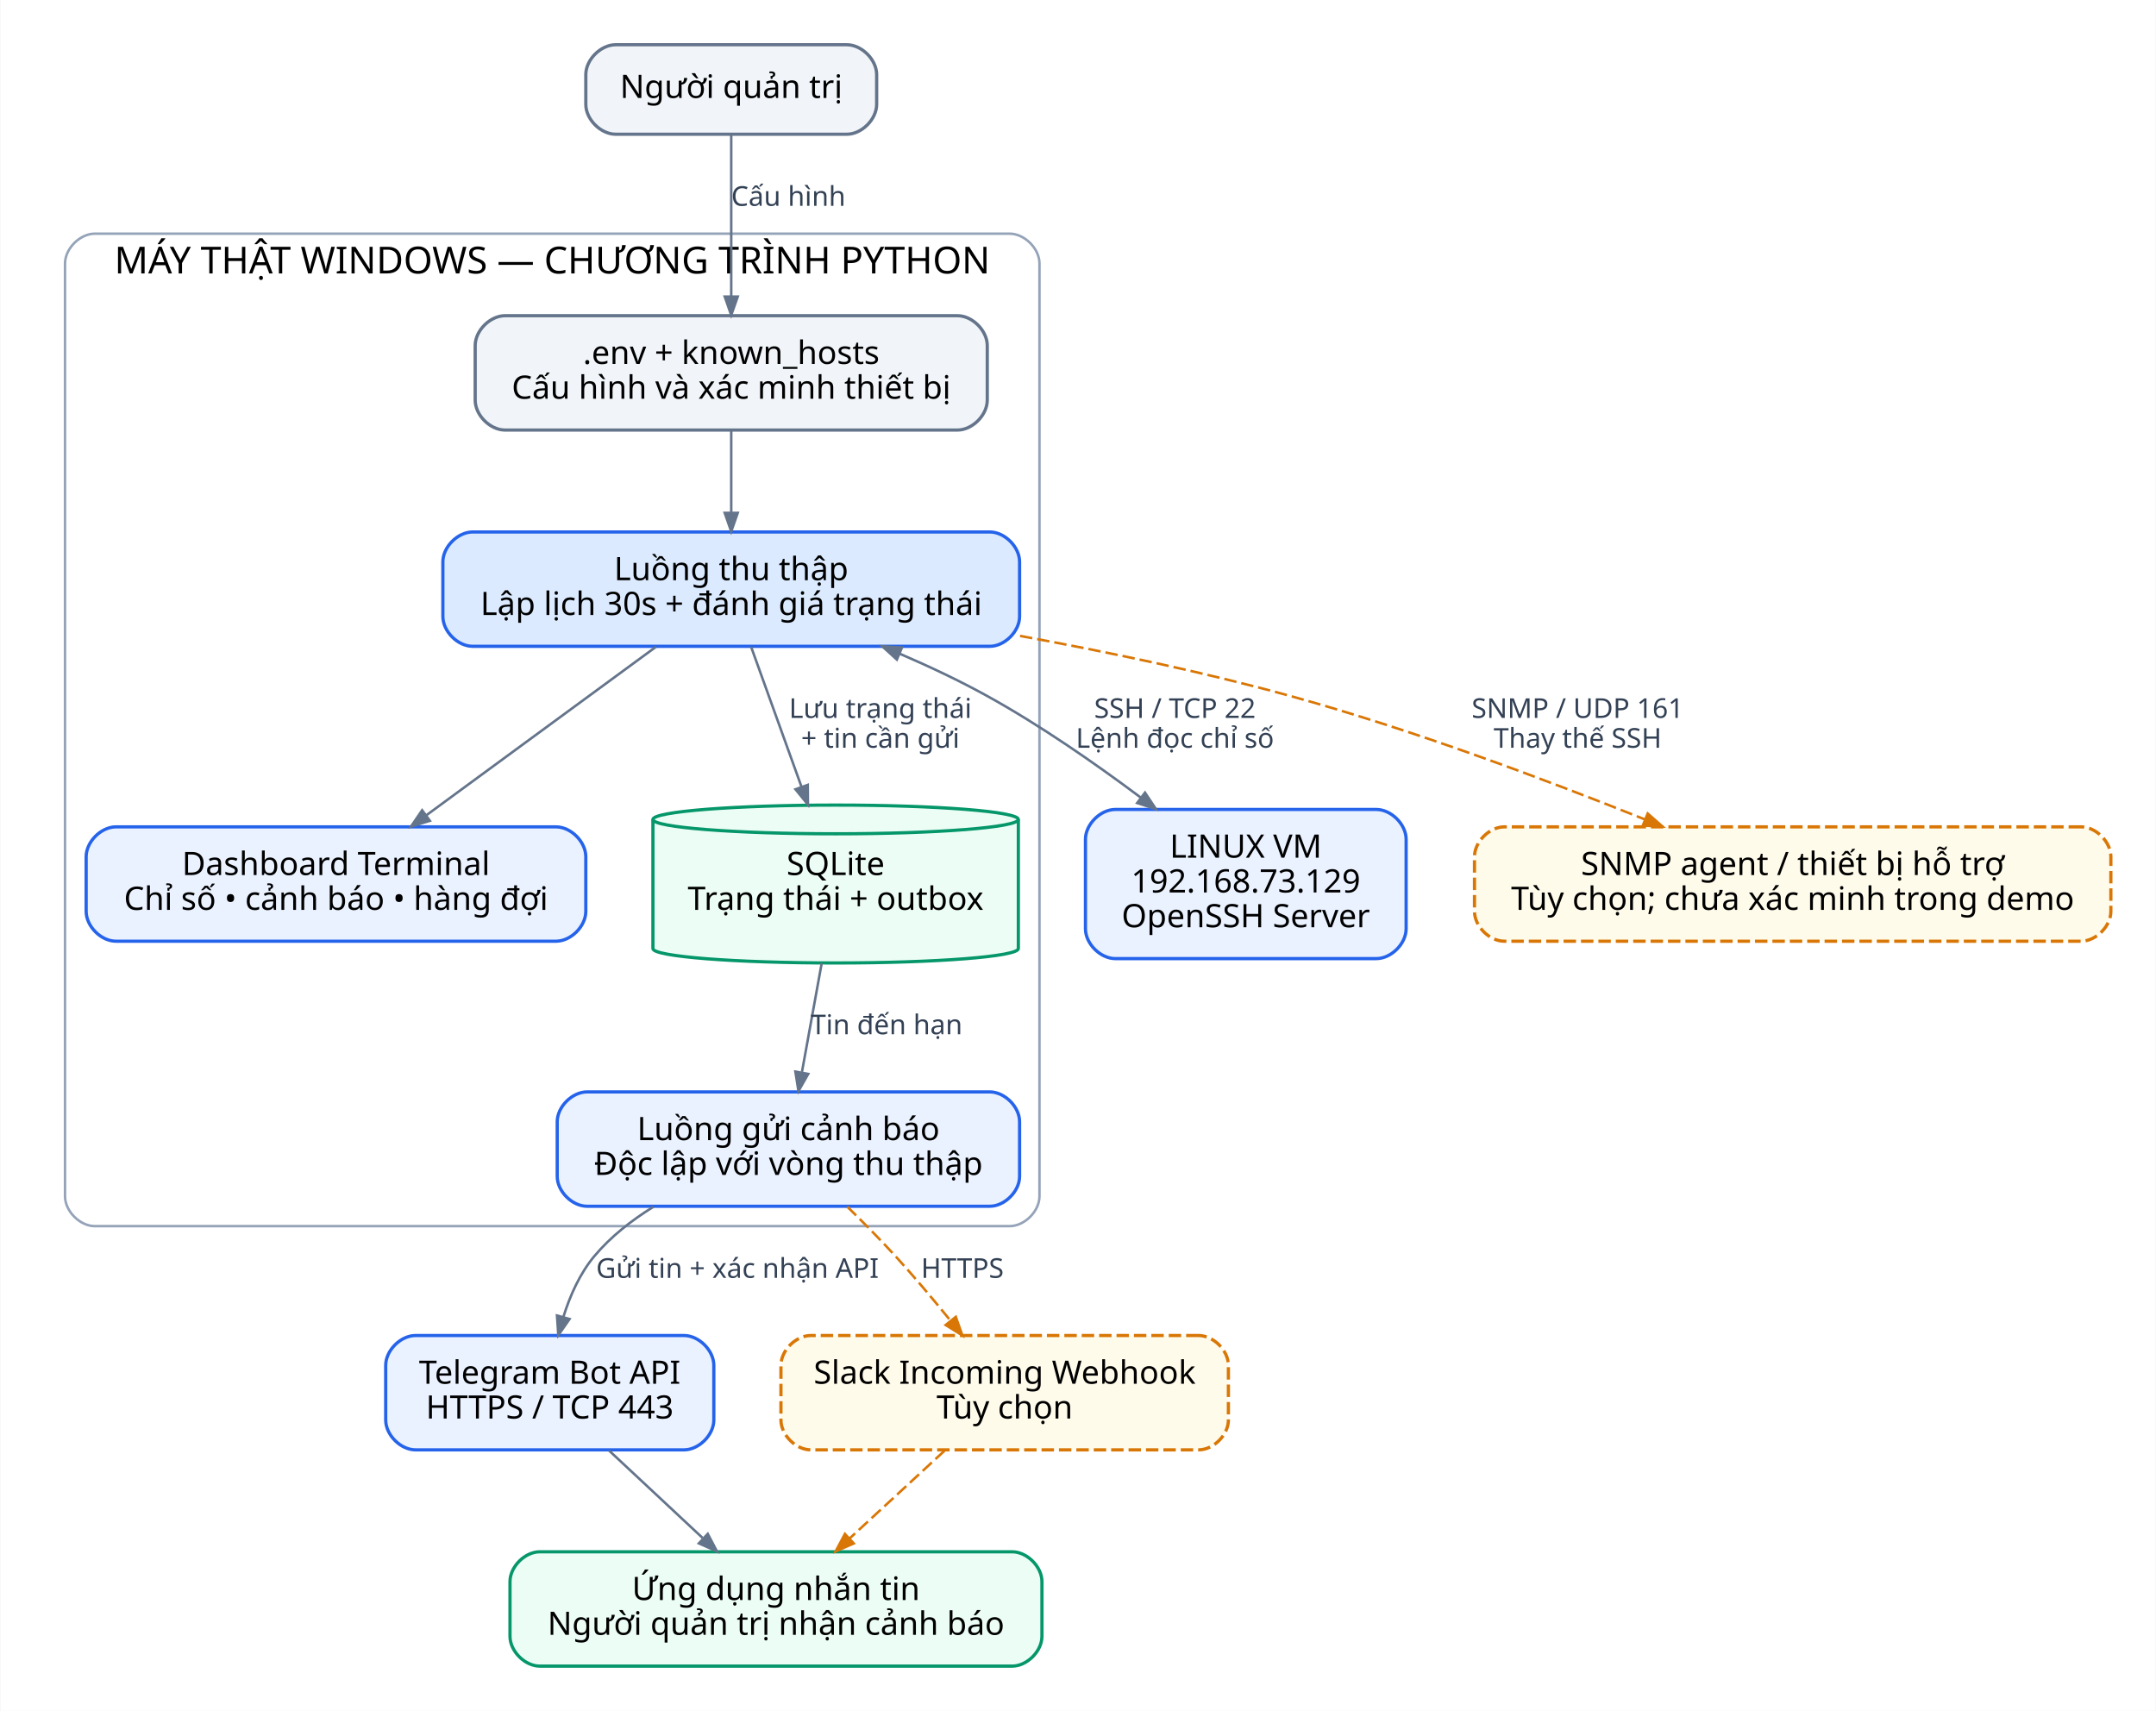
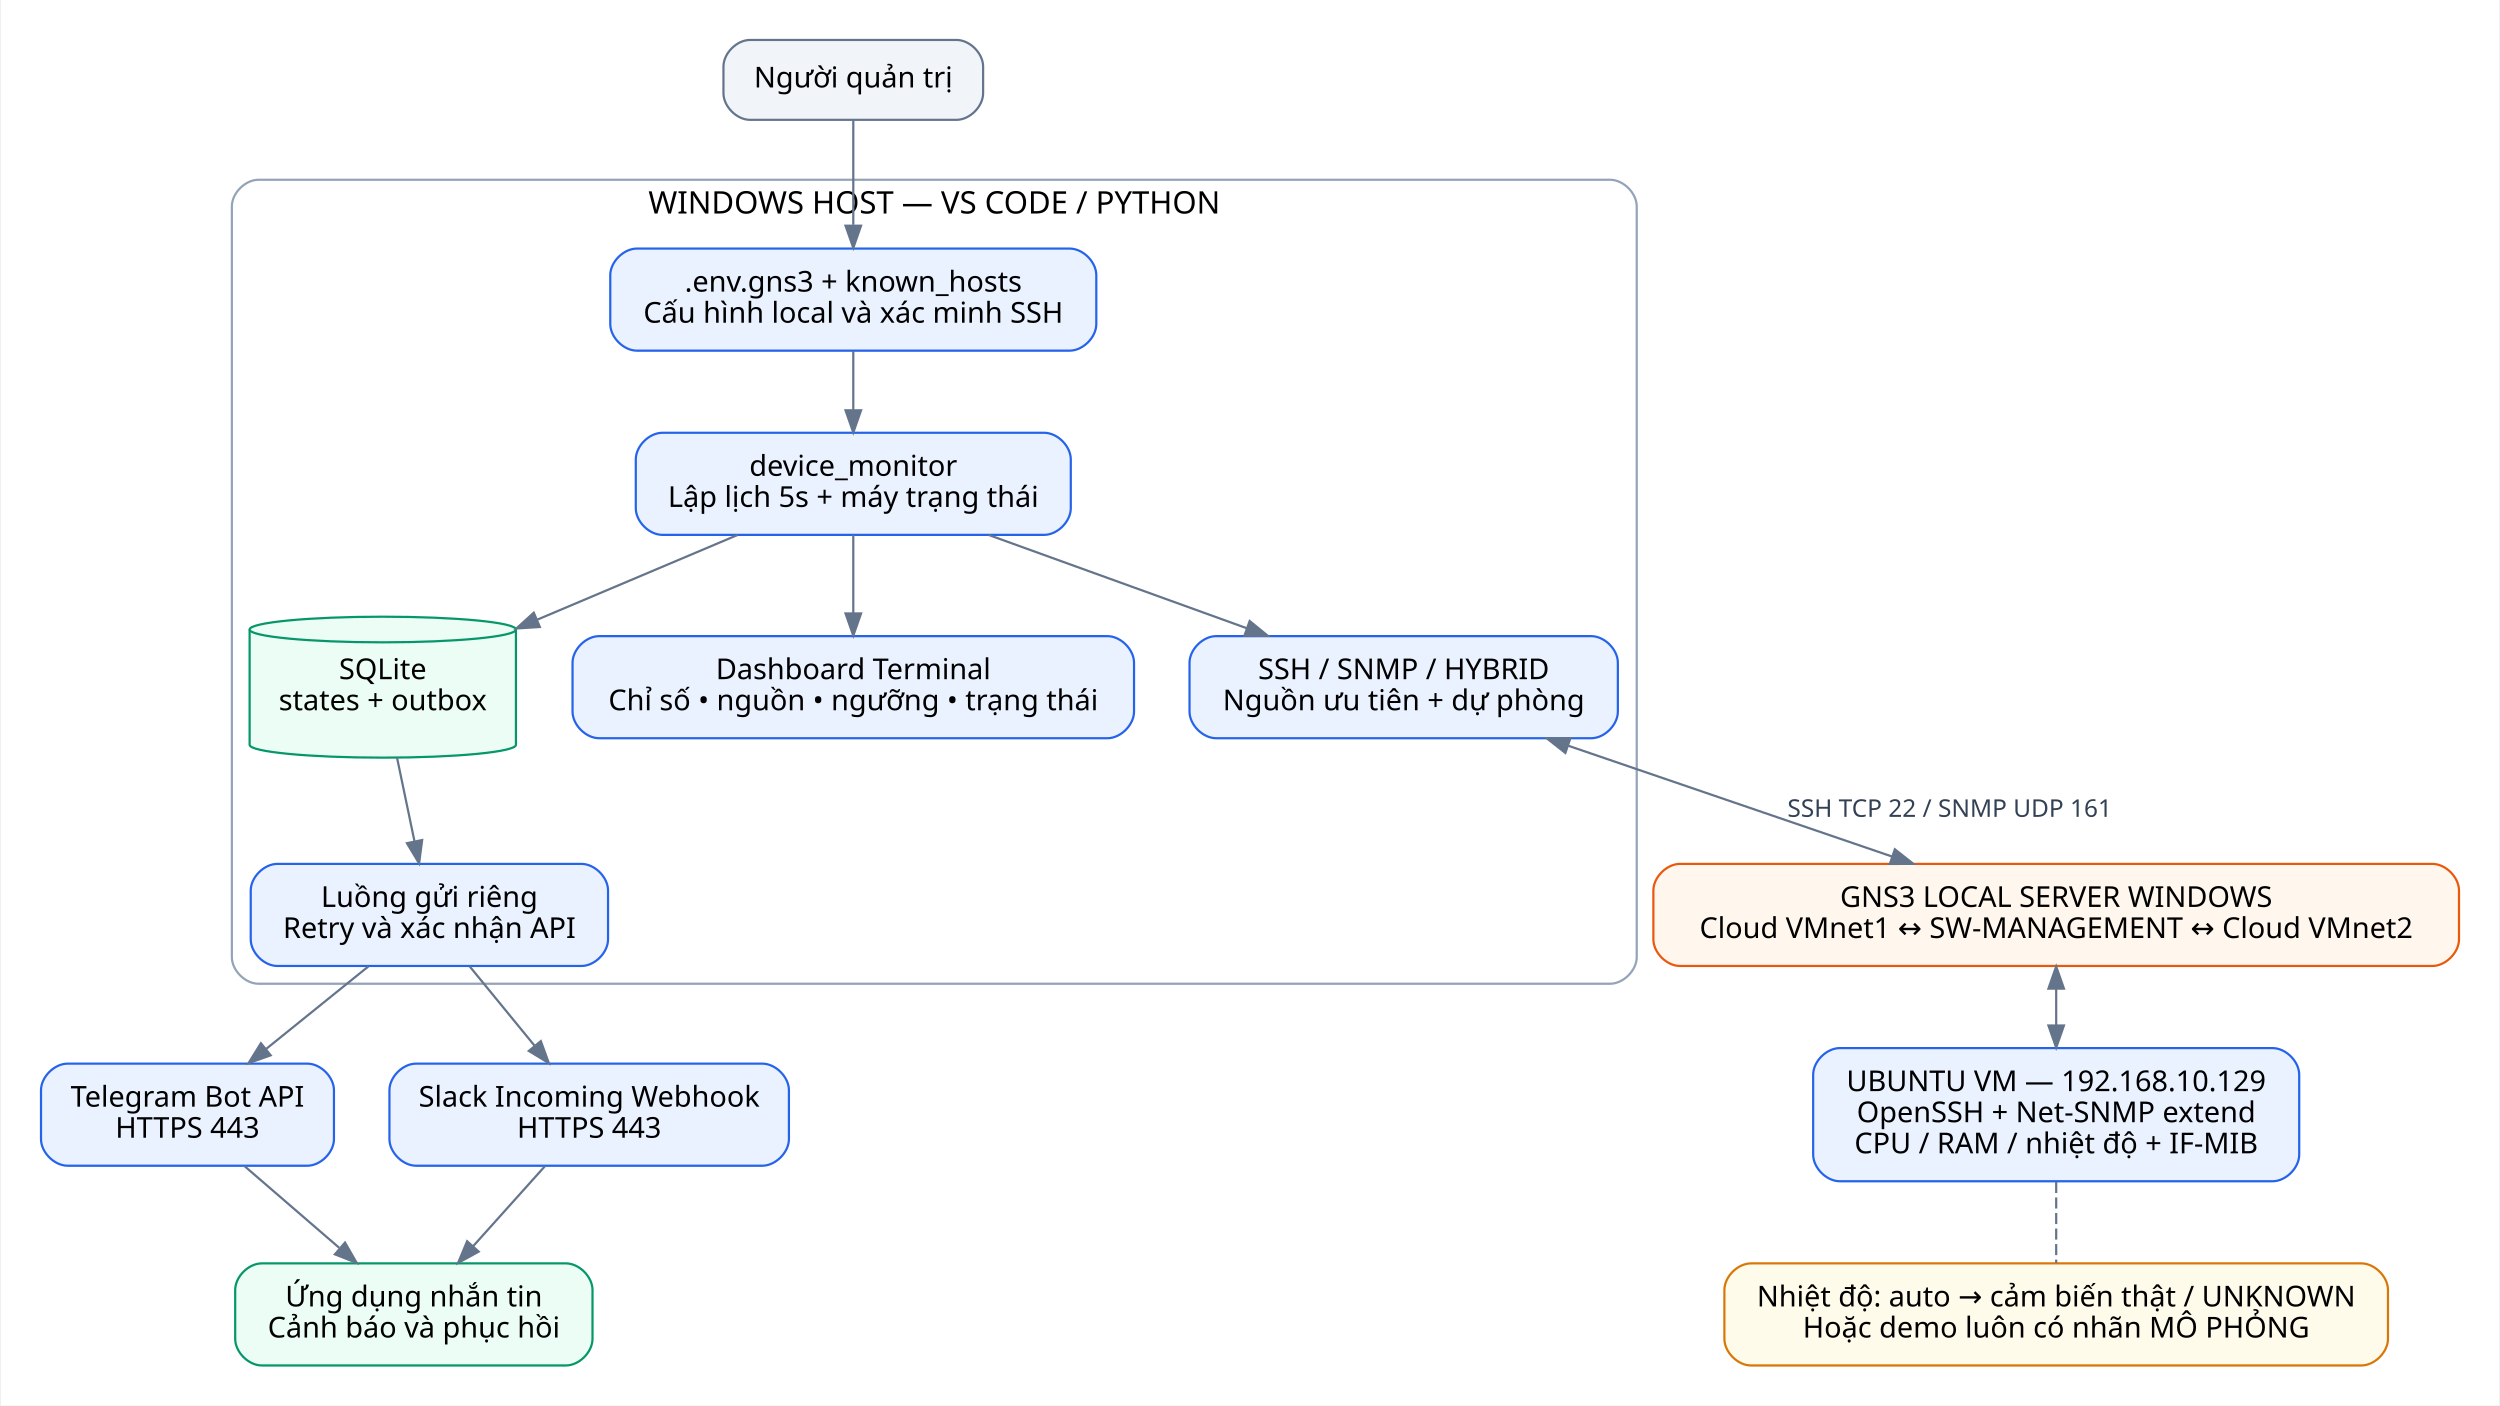
- <svg xmlns="http://www.w3.org/2000/svg" width="867pt" height="688pt" viewBox="0.00 0.00 867.00 688.25">
-   <g id="graph0" class="graph" transform="scale(1 1) rotate(0) translate(18 670.25)">
-     <polygon fill="white" stroke="transparent" points="-18,18 -18,-670.25 849,-670.25 849,18 -18,18" />
+ <svg xmlns="http://www.w3.org/2000/svg" width="1126pt" height="633pt" viewBox="0.00 0.00 1125.50 633.25">
+   <g id="graph0" class="graph" transform="scale(1 1) rotate(0) translate(18 615.25)">
+     <polygon fill="white" stroke="transparent" points="-18,18 -18,-615.25 1107.5,-615.25 1107.5,18 -18,18" />
    <g id="clust1" class="cluster">
-       <path fill="white" stroke="#94a3b8" d="M20,-177C20,-177 388,-177 388,-177 394,-177 400,-183 400,-189 400,-189 400,-564.25 400,-564.25 400,-570.25 394,-576.25 388,-576.25 388,-576.25 20,-576.25 20,-576.25 14,-576.25 8,-570.25 8,-564.25 8,-564.25 8,-189 8,-189 8,-183 14,-177 20,-177" />
-       <text text-anchor="middle" x="204" y="-560.25" font-family="Noto Sans" font-size="15.00">MÁY THẬT WINDOWS — CHƯƠNG TRÌNH PYTHON</text>
+       <path fill="white" stroke="#94a3b8" d="M98,-172C98,-172 707,-172 707,-172 713,-172 719,-178 719,-184 719,-184 719,-522.25 719,-522.25 719,-528.25 713,-534.25 707,-534.25 707,-534.25 98,-534.25 98,-534.25 92,-534.25 86,-528.25 86,-522.25 86,-522.25 86,-184 86,-184 86,-178 92,-172 98,-172" />
+       <text text-anchor="middle" x="402.5" y="-519.05" font-family="Noto Sans" font-size="14.00">WINDOWS HOST — VS CODE / PYTHON</text>
    </g>
    <g id="node1" class="node">
-       <path fill="#f1f5f9" stroke="#64748b" stroke-width="1.3" d="M322.5,-652.25C322.5,-652.25 229.5,-652.25 229.5,-652.25 223.5,-652.25 217.5,-646.25 217.5,-640.25 217.5,-640.25 217.5,-628.25 217.5,-628.25 217.5,-622.25 223.5,-616.25 229.5,-616.25 229.5,-616.25 322.5,-616.25 322.5,-616.25 328.5,-616.25 334.5,-622.25 334.5,-628.25 334.5,-628.25 334.5,-640.25 334.5,-640.25 334.5,-646.25 328.5,-652.25 322.5,-652.25" />
-       <text text-anchor="middle" x="276" y="-630.85" font-family="Noto Sans" font-size="13.00">Người quản trị</text>
+       <path fill="#f1f5f9" stroke="#64748b" d="M412.5,-597.25C412.5,-597.25 319.5,-597.25 319.5,-597.25 313.5,-597.25 307.5,-591.25 307.5,-585.25 307.5,-585.25 307.5,-573.25 307.5,-573.25 307.5,-567.25 313.5,-561.25 319.5,-561.25 319.5,-561.25 412.5,-561.25 412.5,-561.25 418.5,-561.25 424.5,-567.25 424.5,-573.25 424.5,-573.25 424.5,-585.25 424.5,-585.25 424.5,-591.25 418.5,-597.25 412.5,-597.25" />
+       <text text-anchor="middle" x="366" y="-575.85" font-family="Noto Sans" font-size="13.00">Người quản trị</text>
+     </g>
+     <g id="node2" class="node">
+       <path fill="#eaf2ff" stroke="#2563eb" d="M463.5,-503.25C463.5,-503.25 268.5,-503.25 268.5,-503.25 262.5,-503.25 256.5,-497.25 256.5,-491.25 256.5,-491.25 256.5,-469.25 256.5,-469.25 256.5,-463.25 262.5,-457.25 268.5,-457.25 268.5,-457.25 463.5,-457.25 463.5,-457.25 469.5,-457.25 475.5,-463.25 475.5,-469.25 475.5,-469.25 475.5,-491.25 475.5,-491.25 475.5,-497.25 469.5,-503.25 463.5,-503.25" />
+       <text text-anchor="middle" x="366" y="-483.85" font-family="Noto Sans" font-size="13.00">.env.gns3 + known_hosts</text>
+       <text text-anchor="middle" x="366" y="-469.85" font-family="Noto Sans" font-size="13.00">Cấu hình local và xác minh SSH</text>
+     </g>
+     <g id="edge6" class="edge">
+       <path fill="none" stroke="#64748b" d="M366,-560.91C366,-547.89 366,-529.68 366,-513.96" />
+       <polygon fill="#64748b" stroke="#64748b" points="369.5,-513.56 366,-503.56 362.5,-513.56 369.5,-513.56" />
+     </g>
+     <g id="node3" class="node">
+       <path fill="#eaf2ff" stroke="#2563eb" d="M452,-420.25C452,-420.25 280,-420.25 280,-420.25 274,-420.25 268,-414.25 268,-408.25 268,-408.25 268,-386.25 268,-386.25 268,-380.25 274,-374.25 280,-374.25 280,-374.25 452,-374.25 452,-374.25 458,-374.25 464,-380.25 464,-386.25 464,-386.25 464,-408.25 464,-408.25 464,-414.25 458,-420.25 452,-420.25" />
+       <text text-anchor="middle" x="366" y="-400.85" font-family="Noto Sans" font-size="13.00">device_monitor</text>
+       <text text-anchor="middle" x="366" y="-386.85" font-family="Noto Sans" font-size="13.00">Lập lịch 5s + máy trạng thái</text>
+     </g>
+     <g id="edge1" class="edge">
+       <path fill="none" stroke="#64748b" d="M366,-457.12C366,-448.9 366,-439.41 366,-430.48" />
+       <polygon fill="#64748b" stroke="#64748b" points="369.5,-430.36 366,-420.36 362.5,-430.36 369.5,-430.36" />
    </g>
    <g id="node4" class="node">
-       <path fill="#f1f5f9" stroke="#64748b" stroke-width="1.3" d="M367,-543.25C367,-543.25 185,-543.25 185,-543.25 179,-543.25 173,-537.25 173,-531.25 173,-531.25 173,-509.25 173,-509.25 173,-503.25 179,-497.25 185,-497.25 185,-497.25 367,-497.25 367,-497.25 373,-497.25 379,-503.25 379,-509.25 379,-509.25 379,-531.25 379,-531.25 379,-537.25 373,-543.25 367,-543.25" />
-       <text text-anchor="middle" x="276" y="-523.85" font-family="Noto Sans" font-size="13.00">.env + known_hosts</text>
-       <text text-anchor="middle" x="276" y="-509.85" font-family="Noto Sans" font-size="13.00">Cấu hình và xác minh thiết bị</text>
+       <path fill="#eaf2ff" stroke="#2563eb" d="M698.5,-328.62C698.5,-328.62 529.5,-328.62 529.5,-328.62 523.5,-328.62 517.5,-322.62 517.5,-316.62 517.5,-316.62 517.5,-294.62 517.5,-294.62 517.5,-288.62 523.5,-282.62 529.5,-282.62 529.5,-282.62 698.5,-282.62 698.5,-282.62 704.5,-282.62 710.5,-288.62 710.5,-294.62 710.5,-294.62 710.5,-316.62 710.5,-316.62 710.5,-322.62 704.5,-328.62 698.5,-328.62" />
+       <text text-anchor="middle" x="614" y="-309.23" font-family="Noto Sans" font-size="13.00">SSH / SNMP / HYBRID</text>
+       <text text-anchor="middle" x="614" y="-295.23" font-family="Noto Sans" font-size="13.00">Nguồn ưu tiên + dự phòng</text>
+     </g>
+     <g id="edge2" class="edge">
+       <path fill="none" stroke="#64748b" d="M426.99,-374.21C462.14,-361.51 506.49,-345.48 543.18,-332.22" />
+       <polygon fill="#64748b" stroke="#64748b" points="544.61,-335.43 552.82,-328.73 542.23,-328.84 544.61,-335.43" />
+     </g>
+     <g id="node5" class="node">
+       <path fill="#eaf2ff" stroke="#2563eb" d="M480.5,-328.62C480.5,-328.62 251.5,-328.62 251.5,-328.62 245.5,-328.62 239.5,-322.62 239.5,-316.62 239.5,-316.62 239.5,-294.62 239.5,-294.62 239.5,-288.62 245.5,-282.62 251.5,-282.62 251.5,-282.62 480.5,-282.62 480.5,-282.62 486.5,-282.62 492.5,-288.62 492.5,-294.62 492.5,-294.62 492.5,-316.62 492.5,-316.62 492.5,-322.62 486.5,-328.62 480.5,-328.62" />
+       <text text-anchor="middle" x="366" y="-309.23" font-family="Noto Sans" font-size="13.00">Dashboard Terminal</text>
+       <text text-anchor="middle" x="366" y="-295.23" font-family="Noto Sans" font-size="13.00">Chỉ số • nguồn • ngưỡng • trạng thái</text>
+     </g>
+     <g id="edge3" class="edge">
+       <path fill="none" stroke="#64748b" d="M366,-374.1C366,-363.54 366,-350.7 366,-339.08" />
+       <polygon fill="#64748b" stroke="#64748b" points="369.5,-338.84 366,-328.84 362.5,-338.84 369.5,-338.84" />
+     </g>
+     <g id="node6" class="node">
+       <path fill="#ecfdf5" stroke="#059669" d="M214,-331.6C214,-334.79 187.11,-337.38 154,-337.38 120.89,-337.38 94,-334.79 94,-331.6 94,-331.6 94,-279.65 94,-279.65 94,-276.46 120.89,-273.87 154,-273.87 187.11,-273.87 214,-276.46 214,-279.65 214,-279.65 214,-331.6 214,-331.6" />
+       <path fill="none" stroke="#059669" d="M214,-331.6C214,-328.42 187.11,-325.83 154,-325.83 120.89,-325.83 94,-328.42 94,-331.6" />
+       <text text-anchor="middle" x="154" y="-309.23" font-family="Noto Sans" font-size="13.00">SQLite</text>
+       <text text-anchor="middle" x="154" y="-295.23" font-family="Noto Sans" font-size="13.00">states + outbox</text>
+     </g>
+     <g id="edge4" class="edge">
+       <path fill="none" stroke="#64748b" d="M313.87,-374.21C286.65,-362.71 252.99,-348.47 223.58,-336.04" />
+       <polygon fill="#64748b" stroke="#64748b" points="224.77,-332.74 214.19,-332.07 222.04,-339.19 224.77,-332.74" />
+     </g>
+     <g id="node8" class="node">
+       <path fill="#fff7ed" stroke="#ea580c" d="M1077.5,-226C1077.5,-226 738.5,-226 738.5,-226 732.5,-226 726.5,-220 726.5,-214 726.5,-214 726.5,-192 726.5,-192 726.5,-186 732.5,-180 738.5,-180 738.5,-180 1077.5,-180 1077.5,-180 1083.5,-180 1089.5,-186 1089.5,-192 1089.5,-192 1089.5,-214 1089.5,-214 1089.5,-220 1083.5,-226 1077.5,-226" />
+       <text text-anchor="middle" x="908" y="-206.6" font-family="Noto Sans" font-size="13.00">GNS3 LOCAL SERVER WINDOWS</text>
+       <text text-anchor="middle" x="908" y="-192.6" font-family="Noto Sans" font-size="13.00">Cloud VMnet1 ↔ SW-MANAGEMENT ↔ Cloud VMnet2</text>
+     </g>
+     <g id="edge7" class="edge">
+       <path fill="none" stroke="#64748b" d="M688.21,-279.22C732.84,-263.95 789.44,-244.58 834.02,-229.32" />
+       <polygon fill="#64748b" stroke="#64748b" points="686.85,-275.99 678.52,-282.54 689.11,-282.62 686.85,-275.99" />
+       <polygon fill="#64748b" stroke="#64748b" points="835.3,-232.58 843.63,-226.03 833.04,-225.96 835.3,-232.58" />
+       <text text-anchor="middle" x="860" y="-247.2" font-family="Noto Sans" font-size="11.00" fill="#334155">SSH TCP 22 / SNMP UDP 161</text>
+     </g>
+     <g id="node7" class="node">
+       <path fill="#eaf2ff" stroke="#2563eb" d="M243.5,-226C243.5,-226 106.5,-226 106.5,-226 100.5,-226 94.5,-220 94.5,-214 94.5,-214 94.5,-192 94.5,-192 94.5,-186 100.5,-180 106.5,-180 106.5,-180 243.5,-180 243.5,-180 249.5,-180 255.5,-186 255.5,-192 255.5,-192 255.5,-214 255.5,-214 255.5,-220 249.5,-226 243.5,-226" />
+       <text text-anchor="middle" x="175" y="-206.6" font-family="Noto Sans" font-size="13.00">Luồng gửi riêng</text>
+       <text text-anchor="middle" x="175" y="-192.6" font-family="Noto Sans" font-size="13.00">Retry và xác nhận API</text>
    </g>
    <g id="edge5" class="edge">
-       <path fill="none" stroke="#64748b" d="M276,-616.24C276,-598.98 276,-571.92 276,-551.09" />
-       <polygon fill="#64748b" stroke="#64748b" points="278.63,-550.95 276,-543.45 273.38,-550.95 278.63,-550.95" />
-       <text text-anchor="middle" x="299" y="-587.45" font-family="Noto Sans" font-size="11.00" fill="#334155">Cấu hình</text>
+       <path fill="none" stroke="#64748b" d="M160.41,-273.89C162.9,-262 165.74,-248.38 168.25,-236.34" />
+       <polygon fill="#64748b" stroke="#64748b" points="171.74,-236.75 170.36,-226.25 164.89,-235.32 171.74,-236.75" />
    </g>
-     <g id="node2" class="node">
-       <path fill="#eaf2ff" stroke="#2563eb" stroke-width="1.3" d="M535.5,-344.62C535.5,-344.62 430.5,-344.62 430.5,-344.62 424.5,-344.62 418.5,-338.62 418.5,-332.62 418.5,-332.62 418.5,-296.62 418.5,-296.62 418.5,-290.62 424.5,-284.62 430.5,-284.62 430.5,-284.62 535.5,-284.62 535.5,-284.62 541.5,-284.62 547.5,-290.62 547.5,-296.62 547.5,-296.62 547.5,-332.62 547.5,-332.62 547.5,-338.62 541.5,-344.62 535.5,-344.62" />
-       <text text-anchor="middle" x="483" y="-325.23" font-family="Noto Sans" font-size="13.00">LINUX VM</text>
-       <text text-anchor="middle" x="483" y="-311.23" font-family="Noto Sans" font-size="13.00">192.168.73.129</text>
-       <text text-anchor="middle" x="483" y="-297.23" font-family="Noto Sans" font-size="13.00">OpenSSH Server</text>
+     <g id="node11" class="node">
+       <path fill="#eaf2ff" stroke="#2563eb" d="M120,-136C120,-136 12,-136 12,-136 6,-136 0,-130 0,-124 0,-124 0,-102 0,-102 0,-96 6,-90 12,-90 12,-90 120,-90 120,-90 126,-90 132,-96 132,-102 132,-102 132,-124 132,-124 132,-130 126,-136 120,-136" />
+       <text text-anchor="middle" x="66" y="-116.6" font-family="Noto Sans" font-size="13.00">Telegram Bot API</text>
+       <text text-anchor="middle" x="66" y="-102.6" font-family="Noto Sans" font-size="13.00">HTTPS 443</text>
    </g>
-     <g id="node3" class="node">
-       <path fill="#fffbeb" stroke="#d97706" stroke-width="1.3" stroke-dasharray="5,2" d="M819,-337.62C819,-337.62 587,-337.62 587,-337.62 581,-337.62 575,-331.62 575,-325.62 575,-325.62 575,-303.62 575,-303.62 575,-297.62 581,-291.62 587,-291.62 587,-291.62 819,-291.62 819,-291.62 825,-291.62 831,-297.62 831,-303.62 831,-303.62 831,-325.62 831,-325.62 831,-331.62 825,-337.62 819,-337.62" />
-       <text text-anchor="middle" x="703" y="-318.23" font-family="Noto Sans" font-size="13.00">SNMP agent / thiết bị hỗ trợ</text>
-       <text text-anchor="middle" x="703" y="-304.23" font-family="Noto Sans" font-size="13.00">Tùy chọn; chưa xác minh trong demo</text>
+     <g id="edge10" class="edge">
+       <path fill="none" stroke="#64748b" d="M147.49,-179.79C133.55,-168.54 116.46,-154.74 101.53,-142.69" />
+       <polygon fill="#64748b" stroke="#64748b" points="103.48,-139.76 93.5,-136.2 99.08,-145.2 103.48,-139.76" />
    </g>
-     <g id="node5" class="node">
-       <path fill="#dbeafe" stroke="#2563eb" stroke-width="1.3" d="M380,-456.25C380,-456.25 172,-456.25 172,-456.25 166,-456.25 160,-450.25 160,-444.25 160,-444.25 160,-422.25 160,-422.25 160,-416.25 166,-410.25 172,-410.25 172,-410.25 380,-410.25 380,-410.25 386,-410.25 392,-416.25 392,-422.25 392,-422.25 392,-444.25 392,-444.25 392,-450.25 386,-456.25 380,-456.25" />
-       <text text-anchor="middle" x="276" y="-436.85" font-family="Noto Sans" font-size="13.00">Luồng thu thập</text>
-       <text text-anchor="middle" x="276" y="-422.85" font-family="Noto Sans" font-size="13.00">Lập lịch 30s + đánh giá trạng thái</text>
+     <g id="node12" class="node">
+       <path fill="#eaf2ff" stroke="#2563eb" d="M325,-136C325,-136 169,-136 169,-136 163,-136 157,-130 157,-124 157,-124 157,-102 157,-102 157,-96 163,-90 169,-90 169,-90 325,-90 325,-90 331,-90 337,-96 337,-102 337,-102 337,-124 337,-124 337,-130 331,-136 325,-136" />
+       <text text-anchor="middle" x="247" y="-116.6" font-family="Noto Sans" font-size="13.00">Slack Incoming Webhook</text>
+       <text text-anchor="middle" x="247" y="-102.6" font-family="Noto Sans" font-size="13.00">HTTPS 443</text>
    </g>
-     <g id="edge1" class="edge">
-       <path fill="none" stroke="#64748b" d="M276,-496.92C276,-486.86 276,-474.85 276,-464.04" />
-       <polygon fill="#64748b" stroke="#64748b" points="278.63,-463.93 276,-456.43 273.38,-463.93 278.63,-463.93" />
-     </g>
-     <g id="edge6" class="edge">
-       <path fill="none" stroke="#64748b" d="M343.76,-407.28C355.74,-402.13 367.91,-396.38 379,-390.25 400.32,-378.47 422.45,-363.1 440.79,-349.37" />
-       <polygon fill="#64748b" stroke="#64748b" points="342.63,-404.91 336.75,-410.25 344.68,-409.75 342.63,-404.91" />
-       <polygon fill="#64748b" stroke="#64748b" points="442.45,-351.4 446.85,-344.78 439.29,-347.21 442.45,-351.4" />
-       <text text-anchor="middle" x="454.5" y="-381.45" font-family="Noto Sans" font-size="11.00" fill="#334155">SSH / TCP 22</text>
-       <text text-anchor="middle" x="454.5" y="-369.45" font-family="Noto Sans" font-size="11.00" fill="#334155">Lệnh đọc chỉ số</text>
-     </g>
-     <g id="edge7" class="edge">
-       <path fill="none" stroke="#d97706" stroke-dasharray="5,2" d="M392.19,-414.44C427.42,-408 466.05,-399.89 501,-390.25 549.86,-376.77 603.61,-356.64 643.38,-340.68" />
-       <polygon fill="#d97706" stroke="#d97706" points="644.67,-343 650.64,-337.76 642.7,-338.13 644.67,-343" />
-       <text text-anchor="middle" x="616.5" y="-381.45" font-family="Noto Sans" font-size="11.00" fill="#334155">SNMP / UDP 161</text>
-       <text text-anchor="middle" x="616.5" y="-369.45" font-family="Noto Sans" font-size="11.00" fill="#334155">Thay thế SSH</text>
-     </g>
-     <g id="node6" class="node">
-       <path fill="#eaf2ff" stroke="#2563eb" stroke-width="1.3" d="M205.5,-337.62C205.5,-337.62 28.5,-337.62 28.5,-337.62 22.5,-337.62 16.5,-331.62 16.5,-325.62 16.5,-325.62 16.5,-303.62 16.5,-303.62 16.5,-297.62 22.5,-291.62 28.5,-291.62 28.5,-291.62 205.5,-291.62 205.5,-291.62 211.5,-291.62 217.5,-297.62 217.5,-303.62 217.5,-303.62 217.5,-325.62 217.5,-325.62 217.5,-331.62 211.5,-337.62 205.5,-337.62" />
-       <text text-anchor="middle" x="117" y="-318.23" font-family="Noto Sans" font-size="13.00">Dashboard Terminal</text>
-       <text text-anchor="middle" x="117" y="-304.23" font-family="Noto Sans" font-size="13.00">Chỉ số • cảnh báo • hàng đợi</text>
-     </g>
-     <g id="edge2" class="edge">
-       <path fill="none" stroke="#64748b" d="M245.72,-410.04C219.42,-390.75 181.26,-362.76 153.32,-342.27" />
-       <polygon fill="#64748b" stroke="#64748b" points="154.77,-340.07 147.17,-337.75 151.66,-344.31 154.77,-340.07" />
-     </g>
-     <g id="node7" class="node">
-       <path fill="#ecfdf5" stroke="#059669" stroke-width="1.3" d="M391.5,-340.6C391.5,-343.79 358.56,-346.38 318,-346.38 277.44,-346.38 244.5,-343.79 244.5,-340.6 244.5,-340.6 244.5,-288.65 244.5,-288.65 244.5,-285.46 277.44,-282.87 318,-282.87 358.56,-282.87 391.5,-285.46 391.5,-288.65 391.5,-288.65 391.5,-340.6 391.5,-340.6" />
-       <path fill="none" stroke="#059669" stroke-width="1.3" d="M391.5,-340.6C391.5,-337.42 358.56,-334.83 318,-334.83 277.44,-334.83 244.5,-337.42 244.5,-340.6" />
-       <text text-anchor="middle" x="318" y="-318.23" font-family="Noto Sans" font-size="13.00">SQLite</text>
-       <text text-anchor="middle" x="318" y="-304.23" font-family="Noto Sans" font-size="13.00">Trạng thái + outbox</text>
-     </g>
-     <g id="edge3" class="edge">
-       <path fill="none" stroke="#64748b" d="M284,-410.04C289.71,-394.17 297.55,-372.42 304.25,-353.79" />
-       <polygon fill="#64748b" stroke="#64748b" points="306.79,-354.51 306.86,-346.56 301.85,-352.73 306.79,-354.51" />
-       <text text-anchor="middle" x="336" y="-381.45" font-family="Noto Sans" font-size="11.00" fill="#334155">Lưu trạng thái</text>
-       <text text-anchor="middle" x="336" y="-369.45" font-family="Noto Sans" font-size="11.00" fill="#334155">+ tin cần gửi</text>
-     </g>
-     <g id="node8" class="node">
-       <path fill="#eaf2ff" stroke="#2563eb" stroke-width="1.3" d="M380,-231C380,-231 218,-231 218,-231 212,-231 206,-225 206,-219 206,-219 206,-197 206,-197 206,-191 212,-185 218,-185 218,-185 380,-185 380,-185 386,-185 392,-191 392,-197 392,-197 392,-219 392,-219 392,-225 386,-231 380,-231" />
-       <text text-anchor="middle" x="299" y="-211.6" font-family="Noto Sans" font-size="13.00">Luồng gửi cảnh báo</text>
-       <text text-anchor="middle" x="299" y="-197.6" font-family="Noto Sans" font-size="13.00">Độc lập với vòng thu thập</text>
-     </g>
-     <g id="edge4" class="edge">
-       <path fill="none" stroke="#64748b" d="M312.4,-282.8C309.89,-268.99 306.95,-252.77 304.46,-239.06" />
-       <polygon fill="#64748b" stroke="#64748b" points="306.97,-238.22 303.05,-231.31 301.81,-239.16 306.97,-238.22" />
-       <text text-anchor="middle" x="338.5" y="-254.2" font-family="Noto Sans" font-size="11.00" fill="#334155">Tin đến hạn</text>
+     <g id="edge11" class="edge">
+       <path fill="none" stroke="#64748b" d="M193.17,-179.79C202.04,-168.96 212.84,-155.76 222.43,-144.03" />
+       <polygon fill="#64748b" stroke="#64748b" points="225.21,-146.15 228.84,-136.2 219.8,-141.72 225.21,-146.15" />
    </g>
    <g id="node9" class="node">
-       <path fill="#eaf2ff" stroke="#2563eb" stroke-width="1.3" d="M257,-133C257,-133 149,-133 149,-133 143,-133 137,-127 137,-121 137,-121 137,-99 137,-99 137,-93 143,-87 149,-87 149,-87 257,-87 257,-87 263,-87 269,-93 269,-99 269,-99 269,-121 269,-121 269,-127 263,-133 257,-133" />
-       <text text-anchor="middle" x="203" y="-113.6" font-family="Noto Sans" font-size="13.00">Telegram Bot API</text>
-       <text text-anchor="middle" x="203" y="-99.6" font-family="Noto Sans" font-size="13.00">HTTPS / TCP 443</text>
+       <path fill="#eaf2ff" stroke="#2563eb" d="M1005.5,-143C1005.5,-143 810.5,-143 810.5,-143 804.5,-143 798.5,-137 798.5,-131 798.5,-131 798.5,-95 798.5,-95 798.5,-89 804.5,-83 810.5,-83 810.5,-83 1005.5,-83 1005.5,-83 1011.5,-83 1017.5,-89 1017.5,-95 1017.5,-95 1017.5,-131 1017.5,-131 1017.5,-137 1011.5,-143 1005.5,-143" />
+       <text text-anchor="middle" x="908" y="-123.6" font-family="Noto Sans" font-size="13.00">UBUNTU VM — 192.168.10.129</text>
+       <text text-anchor="middle" x="908" y="-109.6" font-family="Noto Sans" font-size="13.00">OpenSSH + Net-SNMP extend</text>
+       <text text-anchor="middle" x="908" y="-95.6" font-family="Noto Sans" font-size="13.00">CPU / RAM / nhiệt độ + IF-MIB</text>
    </g>
    <g id="edge8" class="edge">
-       <path fill="none" stroke="#64748b" d="M244.68,-184.77C235.88,-179.32 227.53,-172.77 221,-165 215.15,-158.04 211.17,-149.1 208.49,-140.51" />
-       <polygon fill="#64748b" stroke="#64748b" points="210.97,-139.64 206.44,-133.11 205.91,-141.04 210.97,-139.64" />
-       <text text-anchor="middle" x="278.5" y="-156.2" font-family="Noto Sans" font-size="11.00" fill="#334155">Gửi tin + xác nhận API</text>
+       <path fill="none" stroke="#64748b" d="M908,-169.65C908,-164.37 908,-158.85 908,-153.42" />
+       <polygon fill="#64748b" stroke="#64748b" points="904.5,-169.79 908,-179.79 911.5,-169.79 904.5,-169.79" />
+       <polygon fill="#64748b" stroke="#64748b" points="911.5,-153.19 908,-143.19 904.5,-153.19 911.5,-153.19" />
    </g>
    <g id="node10" class="node">
-       <path fill="#fffbeb" stroke="#d97706" stroke-width="1.3" stroke-dasharray="5,2" d="M464,-133C464,-133 308,-133 308,-133 302,-133 296,-127 296,-121 296,-121 296,-99 296,-99 296,-93 302,-87 308,-87 308,-87 464,-87 464,-87 470,-87 476,-93 476,-99 476,-99 476,-121 476,-121 476,-127 470,-133 464,-133" />
-       <text text-anchor="middle" x="386" y="-113.6" font-family="Noto Sans" font-size="13.00">Slack Incoming Webhook</text>
-       <text text-anchor="middle" x="386" y="-99.6" font-family="Noto Sans" font-size="13.00">Tùy chọn</text>
+       <path fill="#fffbeb" stroke="#d97706" d="M1045.5,-46C1045.5,-46 770.5,-46 770.5,-46 764.5,-46 758.5,-40 758.5,-34 758.5,-34 758.5,-12 758.5,-12 758.5,-6 764.5,0 770.5,0 770.5,0 1045.5,0 1045.5,0 1051.5,0 1057.5,-6 1057.5,-12 1057.5,-12 1057.5,-34 1057.5,-34 1057.5,-40 1051.5,-46 1045.5,-46" />
+       <text text-anchor="middle" x="908" y="-26.6" font-family="Noto Sans" font-size="13.00">Nhiệt độ: auto → cảm biến thật / UNKNOWN</text>
+       <text text-anchor="middle" x="908" y="-12.6" font-family="Noto Sans" font-size="13.00">Hoặc demo luôn có nhãn MÔ PHỎNG</text>
    </g>
    <g id="edge9" class="edge">
-       <path fill="none" stroke="#d97706" stroke-dasharray="5,2" d="M322.69,-184.8C329.11,-178.54 335.95,-171.62 342,-165 349.41,-156.89 357.1,-147.74 363.94,-139.3" />
-       <polygon fill="#d97706" stroke="#d97706" points="366.34,-140.51 368.99,-133.02 362.25,-137.22 366.34,-140.51" />
-       <text text-anchor="middle" x="369" y="-156.2" font-family="Noto Sans" font-size="11.00" fill="#334155">HTTPS</text>
+       <path fill="none" stroke="#64748b" stroke-dasharray="5,2" d="M908,-82.7C908,-70.8 908,-57.28 908,-46.21" />
    </g>
-     <g id="node11" class="node">
-       <path fill="#ecfdf5" stroke="#059669" stroke-width="1.3" d="M389,-46C389,-46 199,-46 199,-46 193,-46 187,-40 187,-34 187,-34 187,-12 187,-12 187,-6 193,0 199,0 199,0 389,0 389,0 395,0 401,-6 401,-12 401,-12 401,-34 401,-34 401,-40 395,-46 389,-46" />
-       <text text-anchor="middle" x="294" y="-26.6" font-family="Noto Sans" font-size="13.00">Ứng dụng nhắn tin</text>
-       <text text-anchor="middle" x="294" y="-12.6" font-family="Noto Sans" font-size="13.00">Người quản trị nhận cảnh báo</text>
+     <g id="node13" class="node">
+       <path fill="#ecfdf5" stroke="#059669" d="M236.5,-46C236.5,-46 99.5,-46 99.5,-46 93.5,-46 87.5,-40 87.5,-34 87.5,-34 87.5,-12 87.5,-12 87.5,-6 93.5,0 99.5,0 99.5,0 236.5,0 236.5,0 242.5,0 248.5,-6 248.5,-12 248.5,-12 248.5,-34 248.5,-34 248.5,-40 242.5,-46 236.5,-46" />
+       <text text-anchor="middle" x="168" y="-26.6" font-family="Noto Sans" font-size="13.00">Ứng dụng nhắn tin</text>
+       <text text-anchor="middle" x="168" y="-12.6" font-family="Noto Sans" font-size="13.00">Cảnh báo và phục hồi</text>
    </g>
-     <g id="edge10" class="edge">
-       <path fill="none" stroke="#64748b" d="M226.91,-86.67C238.4,-75.93 252.29,-62.96 264.44,-51.61" />
-       <polygon fill="#64748b" stroke="#64748b" points="266.56,-53.22 270.25,-46.18 262.98,-49.38 266.56,-53.22" />
+     <g id="edge12" class="edge">
+       <path fill="none" stroke="#64748b" d="M91.74,-89.79C104.66,-78.64 120.49,-64.99 134.36,-53.02" />
+       <polygon fill="#64748b" stroke="#64748b" points="136.98,-55.38 142.27,-46.2 132.41,-50.08 136.98,-55.38" />
    </g>
-     <g id="edge11" class="edge">
-       <path fill="none" stroke="#d97706" stroke-dasharray="5,2" d="M361.83,-86.67C350.1,-75.83 335.91,-62.72 323.55,-51.3" />
-       <polygon fill="#d97706" stroke="#d97706" points="325.3,-49.35 318.01,-46.18 321.74,-53.2 325.3,-49.35" />
+     <g id="edge13" class="edge">
+       <path fill="none" stroke="#64748b" d="M227.06,-89.79C217.24,-78.85 205.26,-65.5 194.66,-53.69" />
+       <polygon fill="#64748b" stroke="#64748b" points="197.21,-51.3 187.93,-46.2 192,-55.98 197.21,-51.3" />
    </g>
  </g>
</svg>
